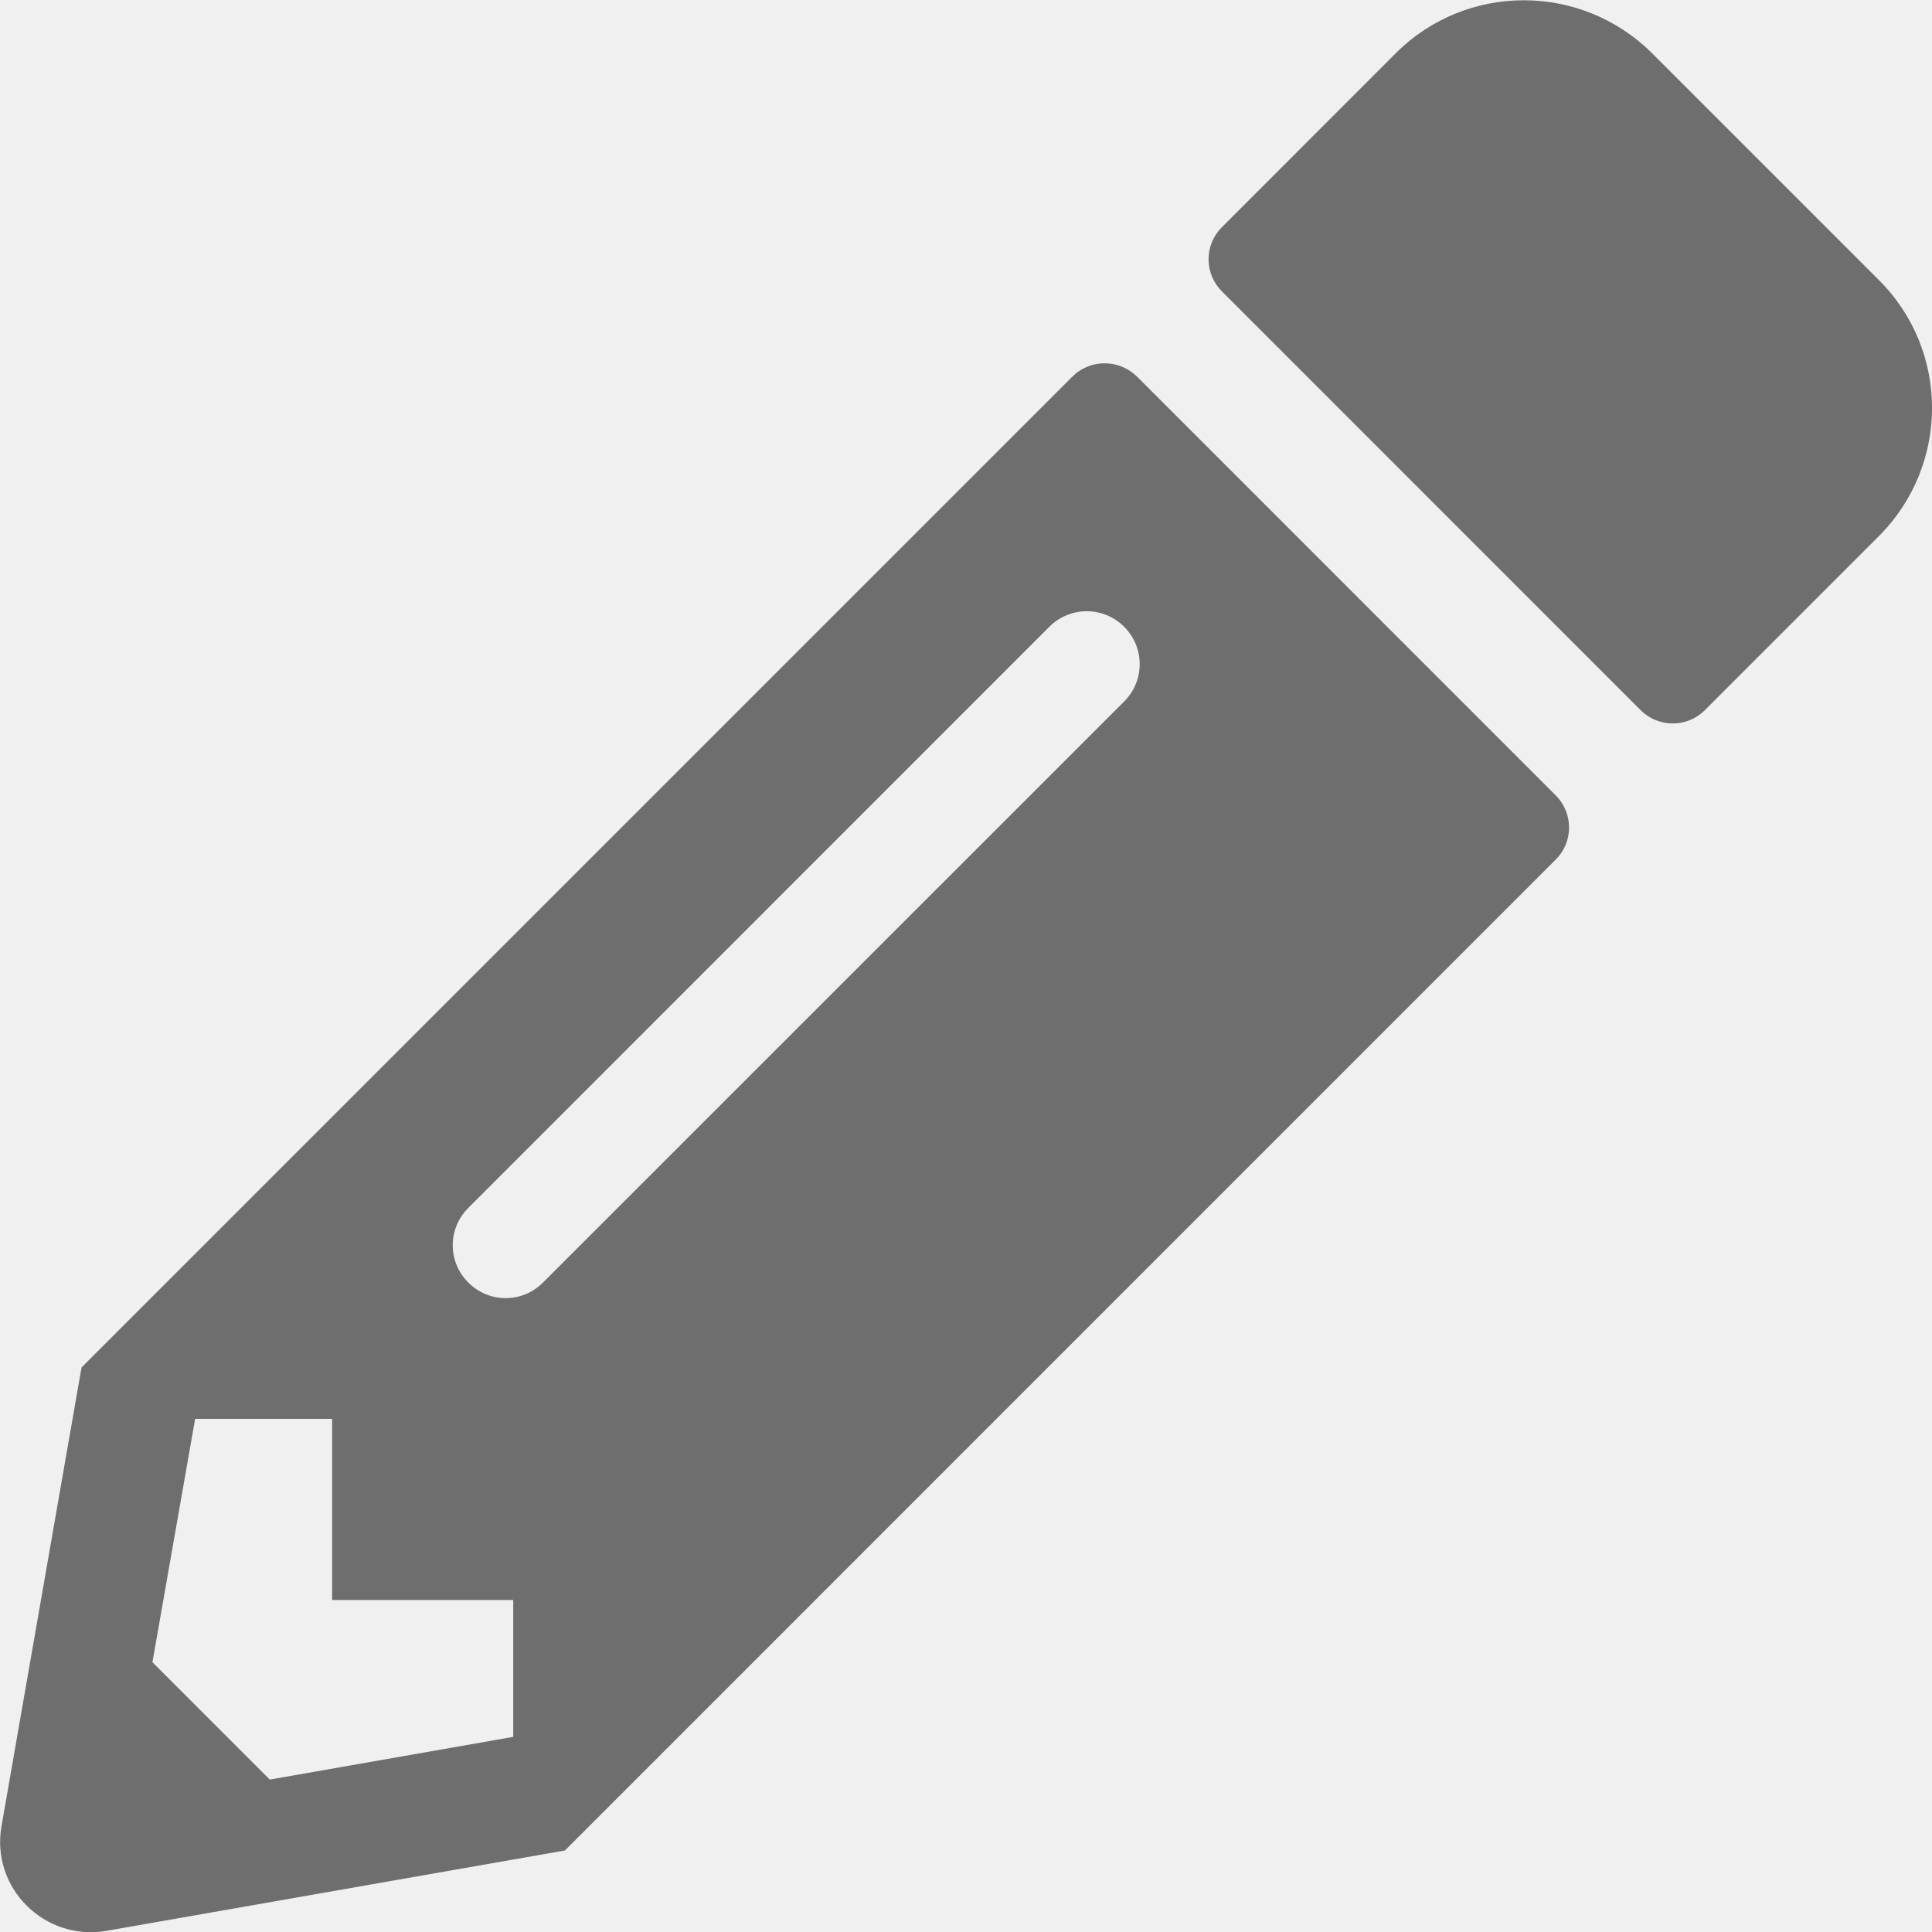
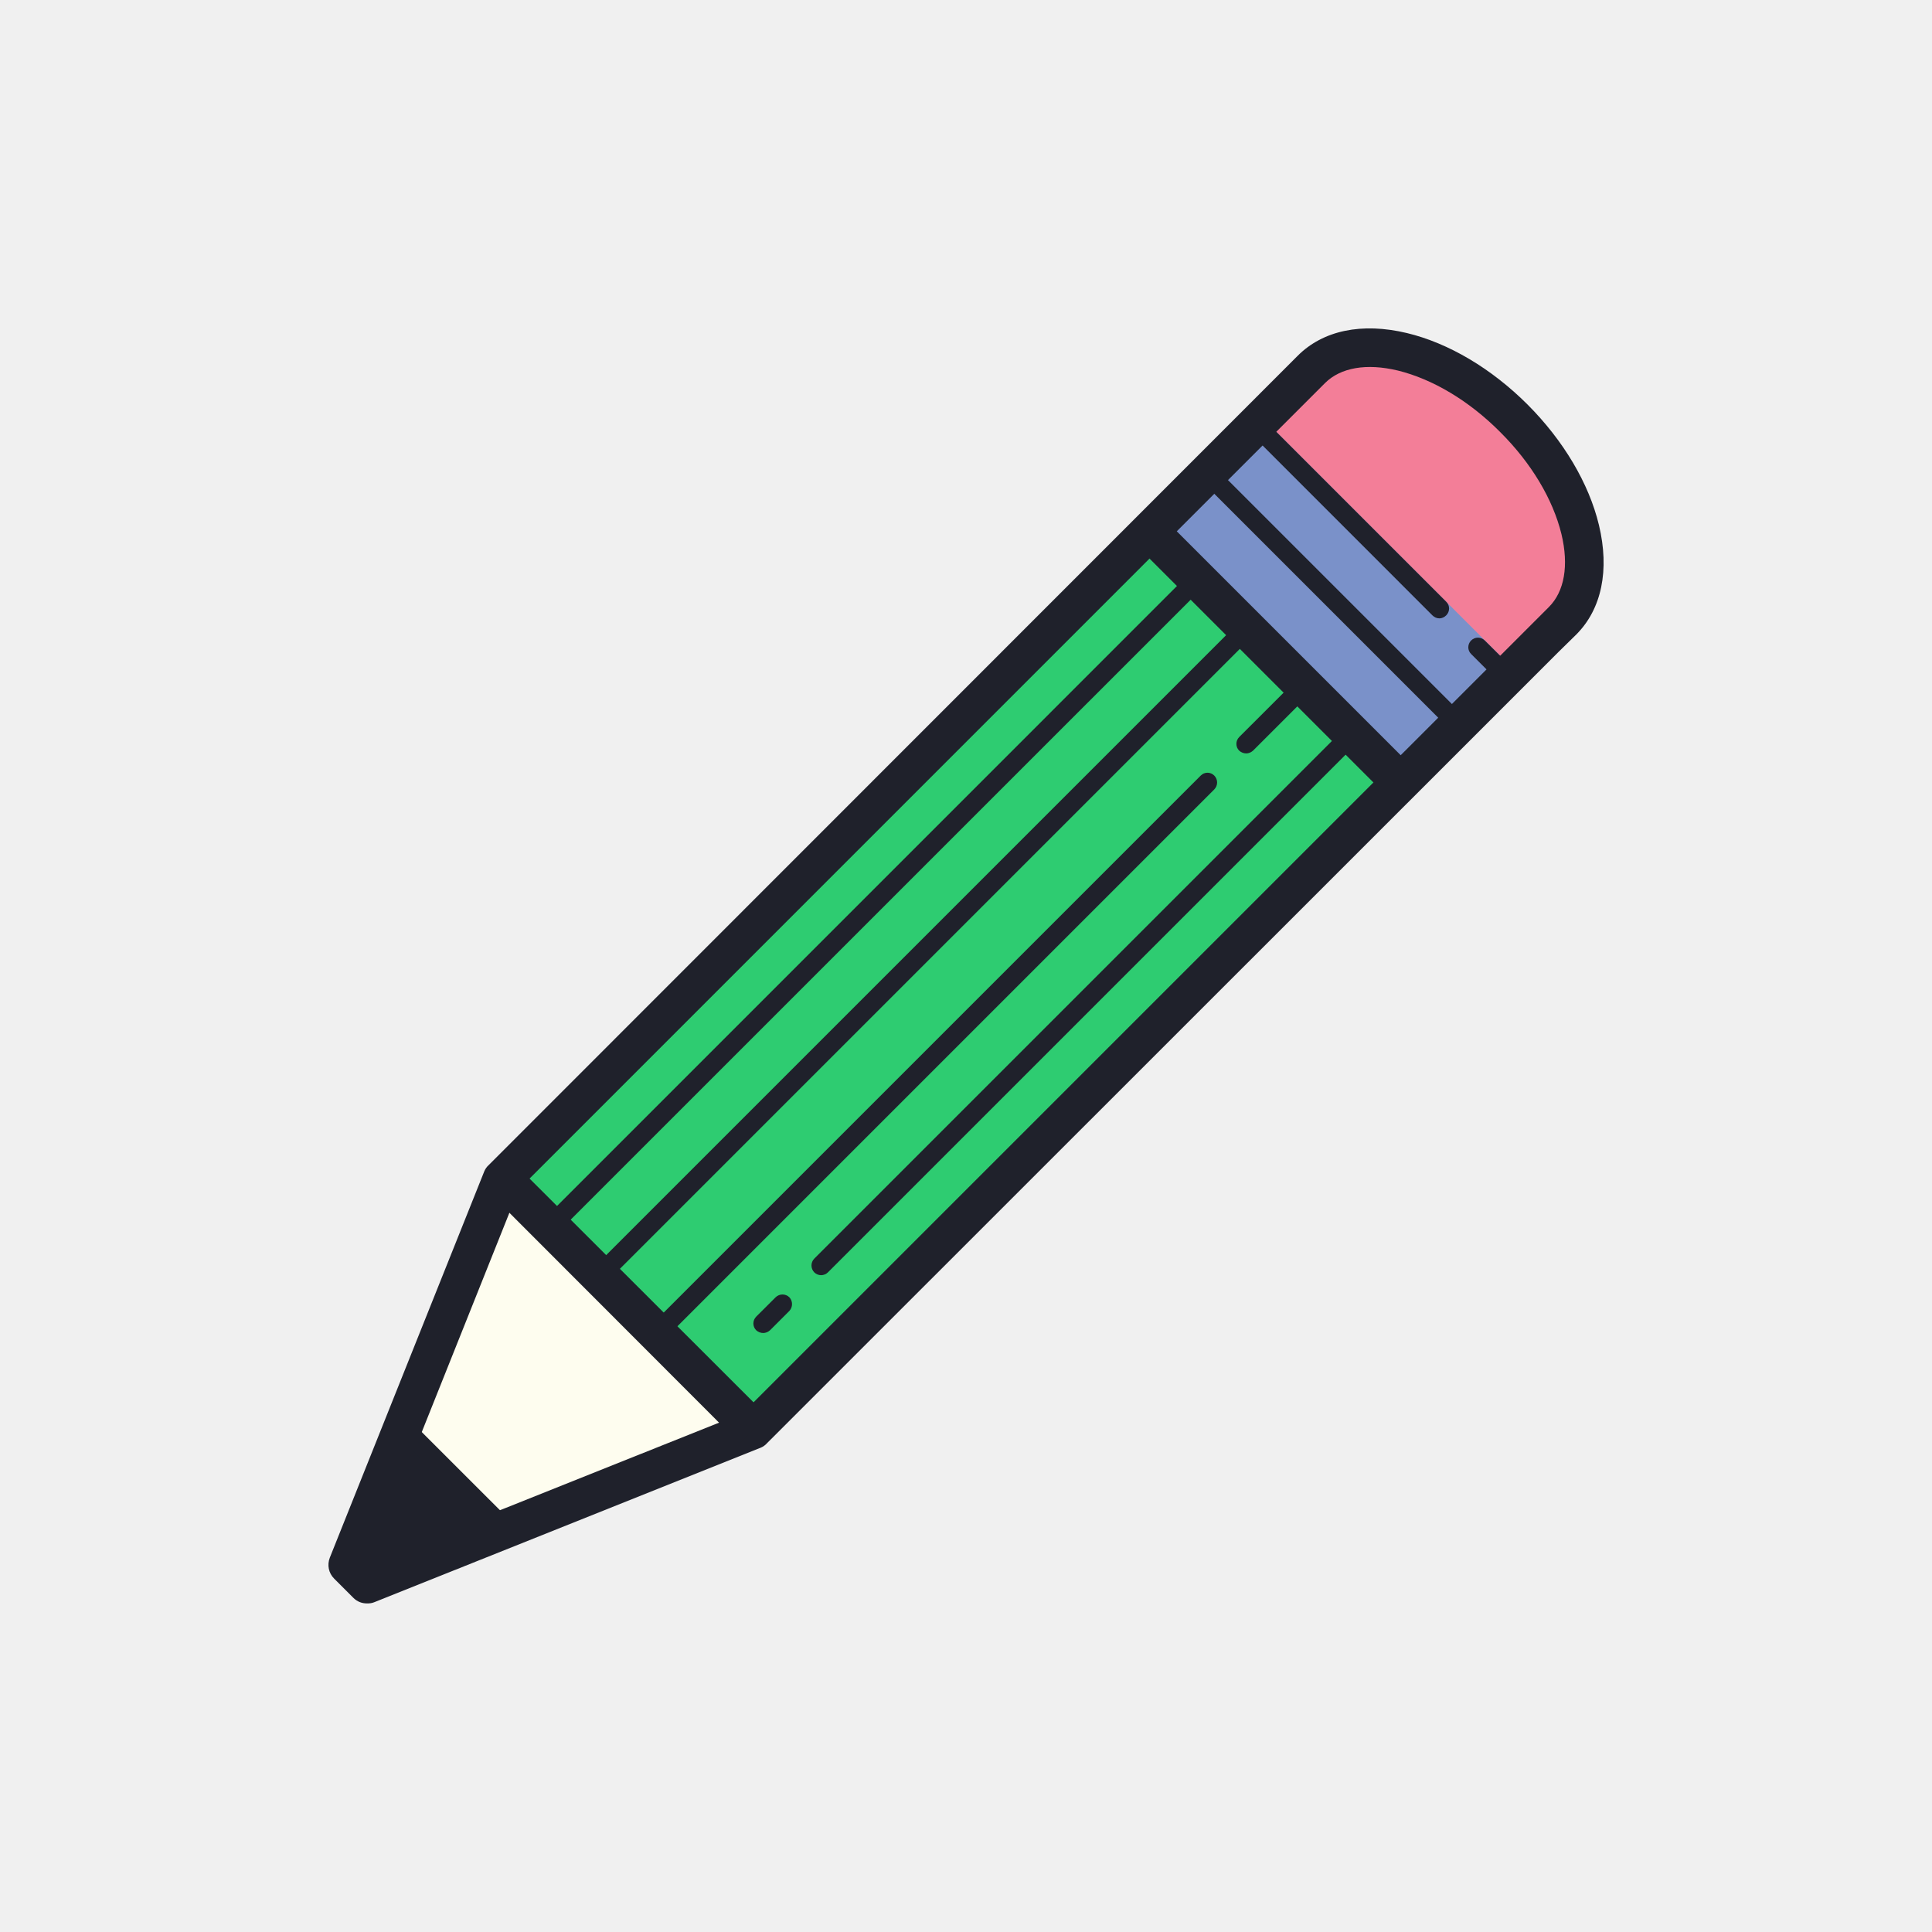
- <svg xmlns="http://www.w3.org/2000/svg" width="20" height="20" viewBox="0 0 20 20" fill="none">
-   <g clip-path="url(#clip0)">
-     <path d="M19.449 5.551L17.648 7.352C17.465 7.535 17.168 7.535 16.984 7.352L12.649 3.016C12.465 2.832 12.465 2.535 12.649 2.352L14.449 0.551C15.18 -0.18 16.367 -0.18 17.102 0.551L19.449 2.898C20.184 3.629 20.184 4.816 19.449 5.551ZM11.102 3.898L0.844 14.156L0.016 18.902C-0.098 19.543 0.461 20.098 1.102 19.988L5.848 19.156L16.105 8.898C16.289 8.715 16.289 8.418 16.105 8.234L11.77 3.898C11.582 3.715 11.285 3.715 11.102 3.898ZM4.848 13.277C4.633 13.063 4.633 12.719 4.848 12.504L10.863 6.488C11.078 6.274 11.422 6.274 11.637 6.488C11.852 6.703 11.852 7.047 11.637 7.262L5.621 13.277C5.406 13.492 5.063 13.492 4.848 13.277ZM3.438 16.563H5.313V17.98L2.793 18.422L1.578 17.207L2.02 14.688H3.438V16.563Z" fill="black" fill-opacity="0.541" />
+ <svg xmlns="http://www.w3.org/2000/svg" width="30pt" height="30pt" viewBox="0 0 30 30" version="1.1">
+   <g id="surface181227">
+     <path style=" stroke:none;fill-rule:nonzero;fill:rgb(18.039%,80%,44.314%);fill-opacity:1;" d="M 7.801 18.301 L 17.852 8.25 L 21.75 12.148 L 11.699 22.199 Z M 7.801 18.301 " />
+     <path style=" stroke:none;fill-rule:nonzero;fill:rgb(99.608%,99.216%,93.725%);fill-opacity:1;" d="M 5.398 24.301 L 5.699 24.602 L 11.699 22.199 L 7.801 18.301 Z M 5.398 24.301 " />
+     <path style=" stroke:none;fill-rule:nonzero;fill:rgb(12.157%,12.941%,16.863%);fill-opacity:1;" d="M 6.258 22.156 L 5.398 24.301 L 5.699 24.602 L 7.844 23.742 Z M 6.258 22.156 " />
+     <path style=" stroke:none;fill-rule:nonzero;fill:rgb(95.294%,49.412%,59.608%);fill-opacity:1;" d="M 23.508 6.492 C 22.43 5.418 21.02 5.078 20.363 5.738 L 17.852 8.25 L 21.75 12.148 L 24.262 9.637 C 24.922 8.98 24.582 7.57 23.508 6.492 Z M 23.508 6.492 " />
+     <path style=" stroke:none;fill-rule:nonzero;fill:rgb(47.843%,56.863%,78.824%);fill-opacity:1;" d="M 17.852 8.25 L 19.605 6.492 L 23.508 10.395 L 21.75 12.148 Z M 17.852 8.25 " />
+     <path style=" stroke:none;fill-rule:nonzero;fill:rgb(12.157%,12.941%,16.863%);fill-opacity:1;" d="M 5.699 24.898 C 5.621 24.898 5.547 24.871 5.488 24.812 L 5.188 24.512 C 5.102 24.426 5.078 24.301 5.121 24.188 L 7.52 18.188 C 7.535 18.152 7.559 18.117 7.59 18.09 L 20.148 5.527 C 20.543 5.129 21.148 5.004 21.848 5.172 C 22.496 5.328 23.16 5.723 23.719 6.281 C 24.277 6.84 24.672 7.504 24.828 8.152 C 24.996 8.852 24.871 9.457 24.477 9.852 L 24.211 10.113 L 11.91 22.41 C 11.883 22.441 11.848 22.465 11.812 22.48 L 5.812 24.879 C 5.773 24.895 5.738 24.898 5.699 24.898 Z M 5.754 24.227 L 5.773 24.246 L 11.531 21.945 L 24.051 9.426 C 24.293 9.184 24.363 8.781 24.246 8.293 C 24.113 7.75 23.777 7.188 23.293 6.707 C 22.812 6.223 22.246 5.887 21.707 5.754 C 21.219 5.637 20.816 5.707 20.574 5.949 L 8.055 18.469 Z M 5.754 24.227 " />
+     <path style=" stroke:none;fill-rule:nonzero;fill:rgb(12.157%,12.941%,16.863%);fill-opacity:1;" d="M 17.637 8.461 L 18.062 8.039 L 21.961 11.938 L 21.539 12.363 Z M 17.637 8.461 " />
+     <path style=" stroke:none;fill-rule:nonzero;fill:rgb(12.157%,12.941%,16.863%);fill-opacity:1;" d="M 7.59 18.512 L 8.012 18.09 L 11.914 21.988 L 11.488 22.414 Z M 7.59 18.512 " />
+     <path style=" stroke:none;fill-rule:nonzero;fill:rgb(12.157%,12.941%,16.863%);fill-opacity:1;" d="M 6.195 22.305 L 6.406 22.094 L 7.926 23.613 L 7.711 23.824 Z M 6.195 22.305 " />
+     <path style=" stroke:none;fill-rule:nonzero;fill:rgb(12.157%,12.941%,16.863%);fill-opacity:1;" d="M 9.312 19.953 C 9.273 19.953 9.238 19.938 9.207 19.91 C 9.148 19.852 9.148 19.754 9.207 19.695 L 19.242 9.66 C 19.301 9.602 19.398 9.602 19.457 9.66 C 19.516 9.719 19.516 9.812 19.457 9.871 L 9.418 19.91 C 9.391 19.938 9.352 19.953 9.312 19.953 Z M 9.312 19.953 " />
+     <path style=" stroke:none;fill-rule:nonzero;fill:rgb(12.157%,12.941%,16.863%);fill-opacity:1;" d="M 10.207 20.844 C 10.168 20.844 10.129 20.828 10.098 20.801 C 10.039 20.742 10.039 20.648 10.098 20.59 L 18.645 12.043 C 18.703 11.984 18.797 11.984 18.855 12.043 C 18.914 12.102 18.914 12.199 18.855 12.258 L 10.312 20.801 C 10.281 20.832 10.242 20.844 10.207 20.844 Z M 10.207 20.844 " />
+     <path style=" stroke:none;fill-rule:nonzero;fill:rgb(12.157%,12.941%,16.863%);fill-opacity:1;" d="M 12.75 19.801 C 12.711 19.801 12.672 19.785 12.645 19.758 C 12.586 19.699 12.586 19.602 12.645 19.543 L 20.895 11.293 C 20.953 11.234 21.047 11.234 21.105 11.293 C 21.164 11.352 21.164 11.449 21.105 11.508 L 12.855 19.758 C 12.828 19.785 12.789 19.801 12.75 19.801 Z M 12.75 19.801 " />
+     <path style=" stroke:none;fill-rule:nonzero;fill:rgb(12.157%,12.941%,16.863%);fill-opacity:1;" d="M 8.543 19.195 C 8.504 19.195 8.469 19.18 8.438 19.152 C 8.379 19.094 8.379 18.996 8.438 18.938 L 18.488 8.887 C 18.547 8.828 18.641 8.828 18.699 8.887 C 18.758 8.945 18.758 9.043 18.699 9.102 L 8.648 19.152 C 8.621 19.18 8.582 19.195 8.543 19.195 Z M 8.543 19.195 " />
+     <path style=" stroke:none;fill-rule:nonzero;fill:rgb(12.157%,12.941%,16.863%);fill-opacity:1;" d="M 11.852 20.699 C 11.812 20.699 11.773 20.684 11.742 20.656 C 11.684 20.598 11.684 20.504 11.742 20.445 L 12.043 20.145 C 12.102 20.086 12.199 20.086 12.258 20.145 C 12.312 20.203 12.312 20.297 12.258 20.355 L 11.957 20.656 C 11.926 20.684 11.887 20.699 11.852 20.699 Z M 11.852 20.699 " />
+     <path style=" stroke:none;fill-rule:nonzero;fill:rgb(12.157%,12.941%,16.863%);fill-opacity:1;" d="M 19.352 11.699 C 19.312 11.699 19.273 11.684 19.242 11.656 C 19.184 11.598 19.184 11.504 19.242 11.445 L 20.145 10.543 C 20.203 10.484 20.297 10.484 20.355 10.543 C 20.414 10.602 20.414 10.699 20.355 10.758 L 19.457 11.656 C 19.426 11.684 19.387 11.699 19.352 11.699 Z M 19.352 11.699 " />
+     <path style=" stroke:none;fill-rule:nonzero;fill:rgb(12.157%,12.941%,16.863%);fill-opacity:1;" d="M 22.648 11.398 C 22.613 11.398 22.574 11.387 22.543 11.355 L 18.645 7.457 C 18.586 7.398 18.586 7.301 18.645 7.242 C 18.703 7.188 18.797 7.188 18.855 7.242 L 22.758 11.145 C 22.812 11.203 22.812 11.297 22.758 11.355 C 22.727 11.387 22.688 11.398 22.648 11.398 Z M 22.648 11.398 " />
+     <path style=" stroke:none;fill-rule:nonzero;fill:rgb(12.157%,12.941%,16.863%);fill-opacity:1;" d="M 22.352 9.602 C 22.312 9.602 22.273 9.586 22.242 9.555 L 19.395 6.707 C 19.336 6.648 19.336 6.551 19.395 6.492 C 19.453 6.438 19.547 6.438 19.605 6.492 L 22.457 9.344 C 22.516 9.402 22.516 9.496 22.457 9.555 C 22.426 9.586 22.387 9.602 22.352 9.602 Z M 22.352 9.602 " />
+     <path style=" stroke:none;fill-rule:nonzero;fill:rgb(12.157%,12.941%,16.863%);fill-opacity:1;" d="M 23.398 10.648 C 23.363 10.648 23.324 10.637 23.293 10.605 L 22.844 10.156 C 22.785 10.098 22.785 10.004 22.844 9.945 C 22.902 9.887 22.996 9.887 23.055 9.945 L 23.508 10.395 C 23.562 10.453 23.562 10.547 23.508 10.605 C 23.477 10.637 23.438 10.648 23.398 10.648 Z M 23.398 10.648 " />
  </g>
-   <defs>
-     <clipPath id="clip0">
-       <rect width="20" height="20" fill="white" />
-     </clipPath>
-   </defs>
</svg>
